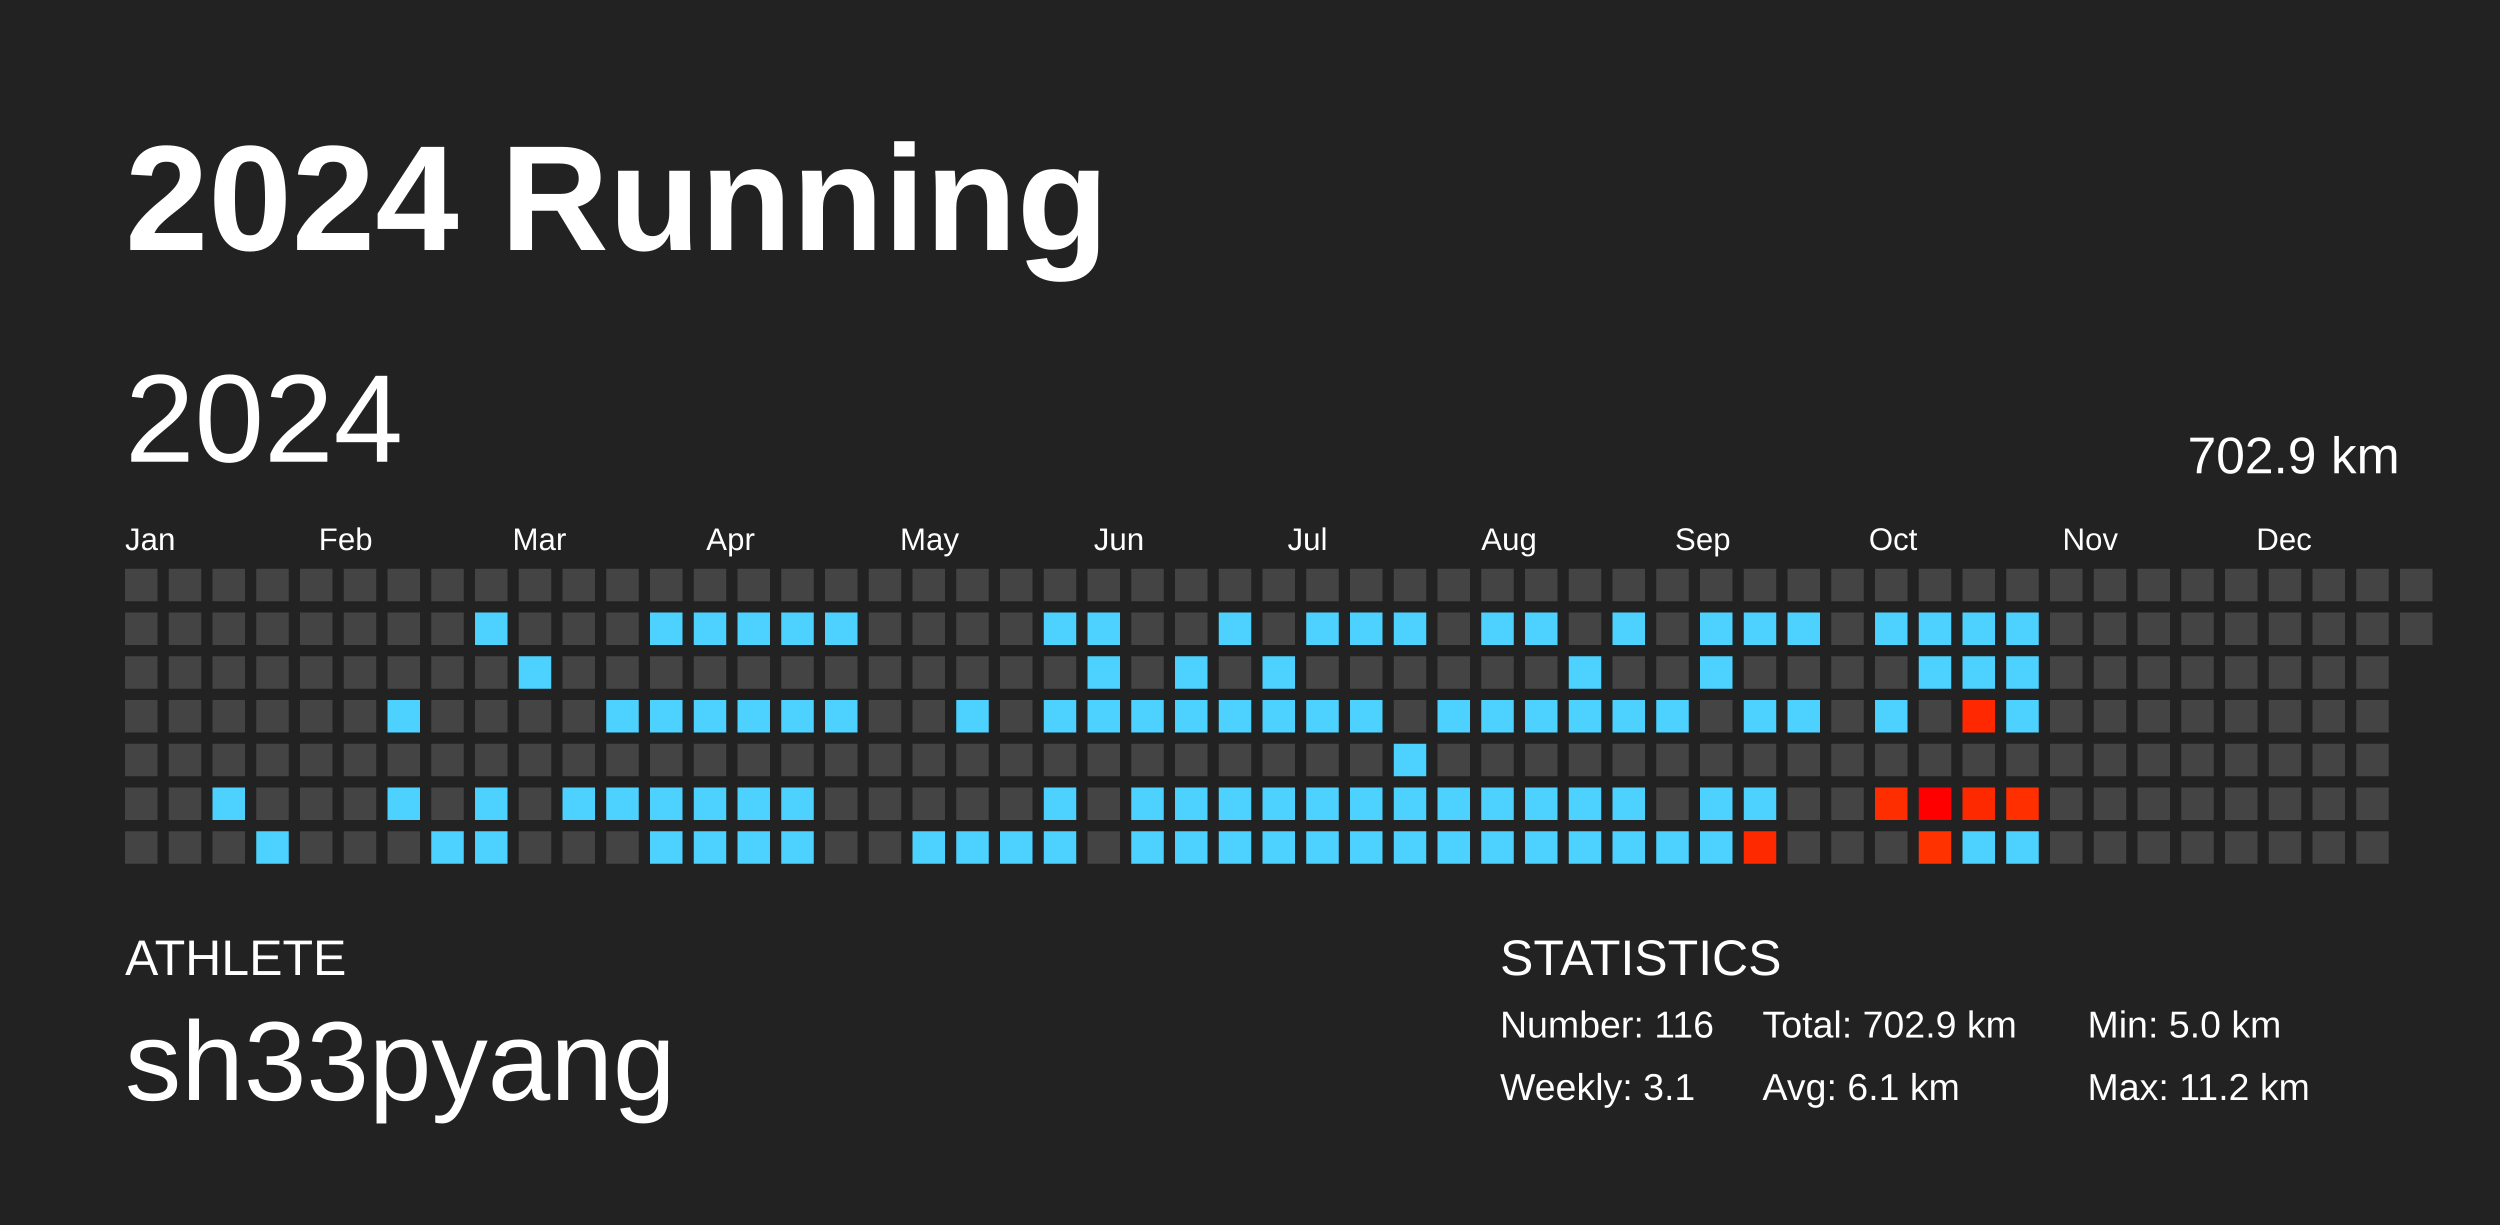
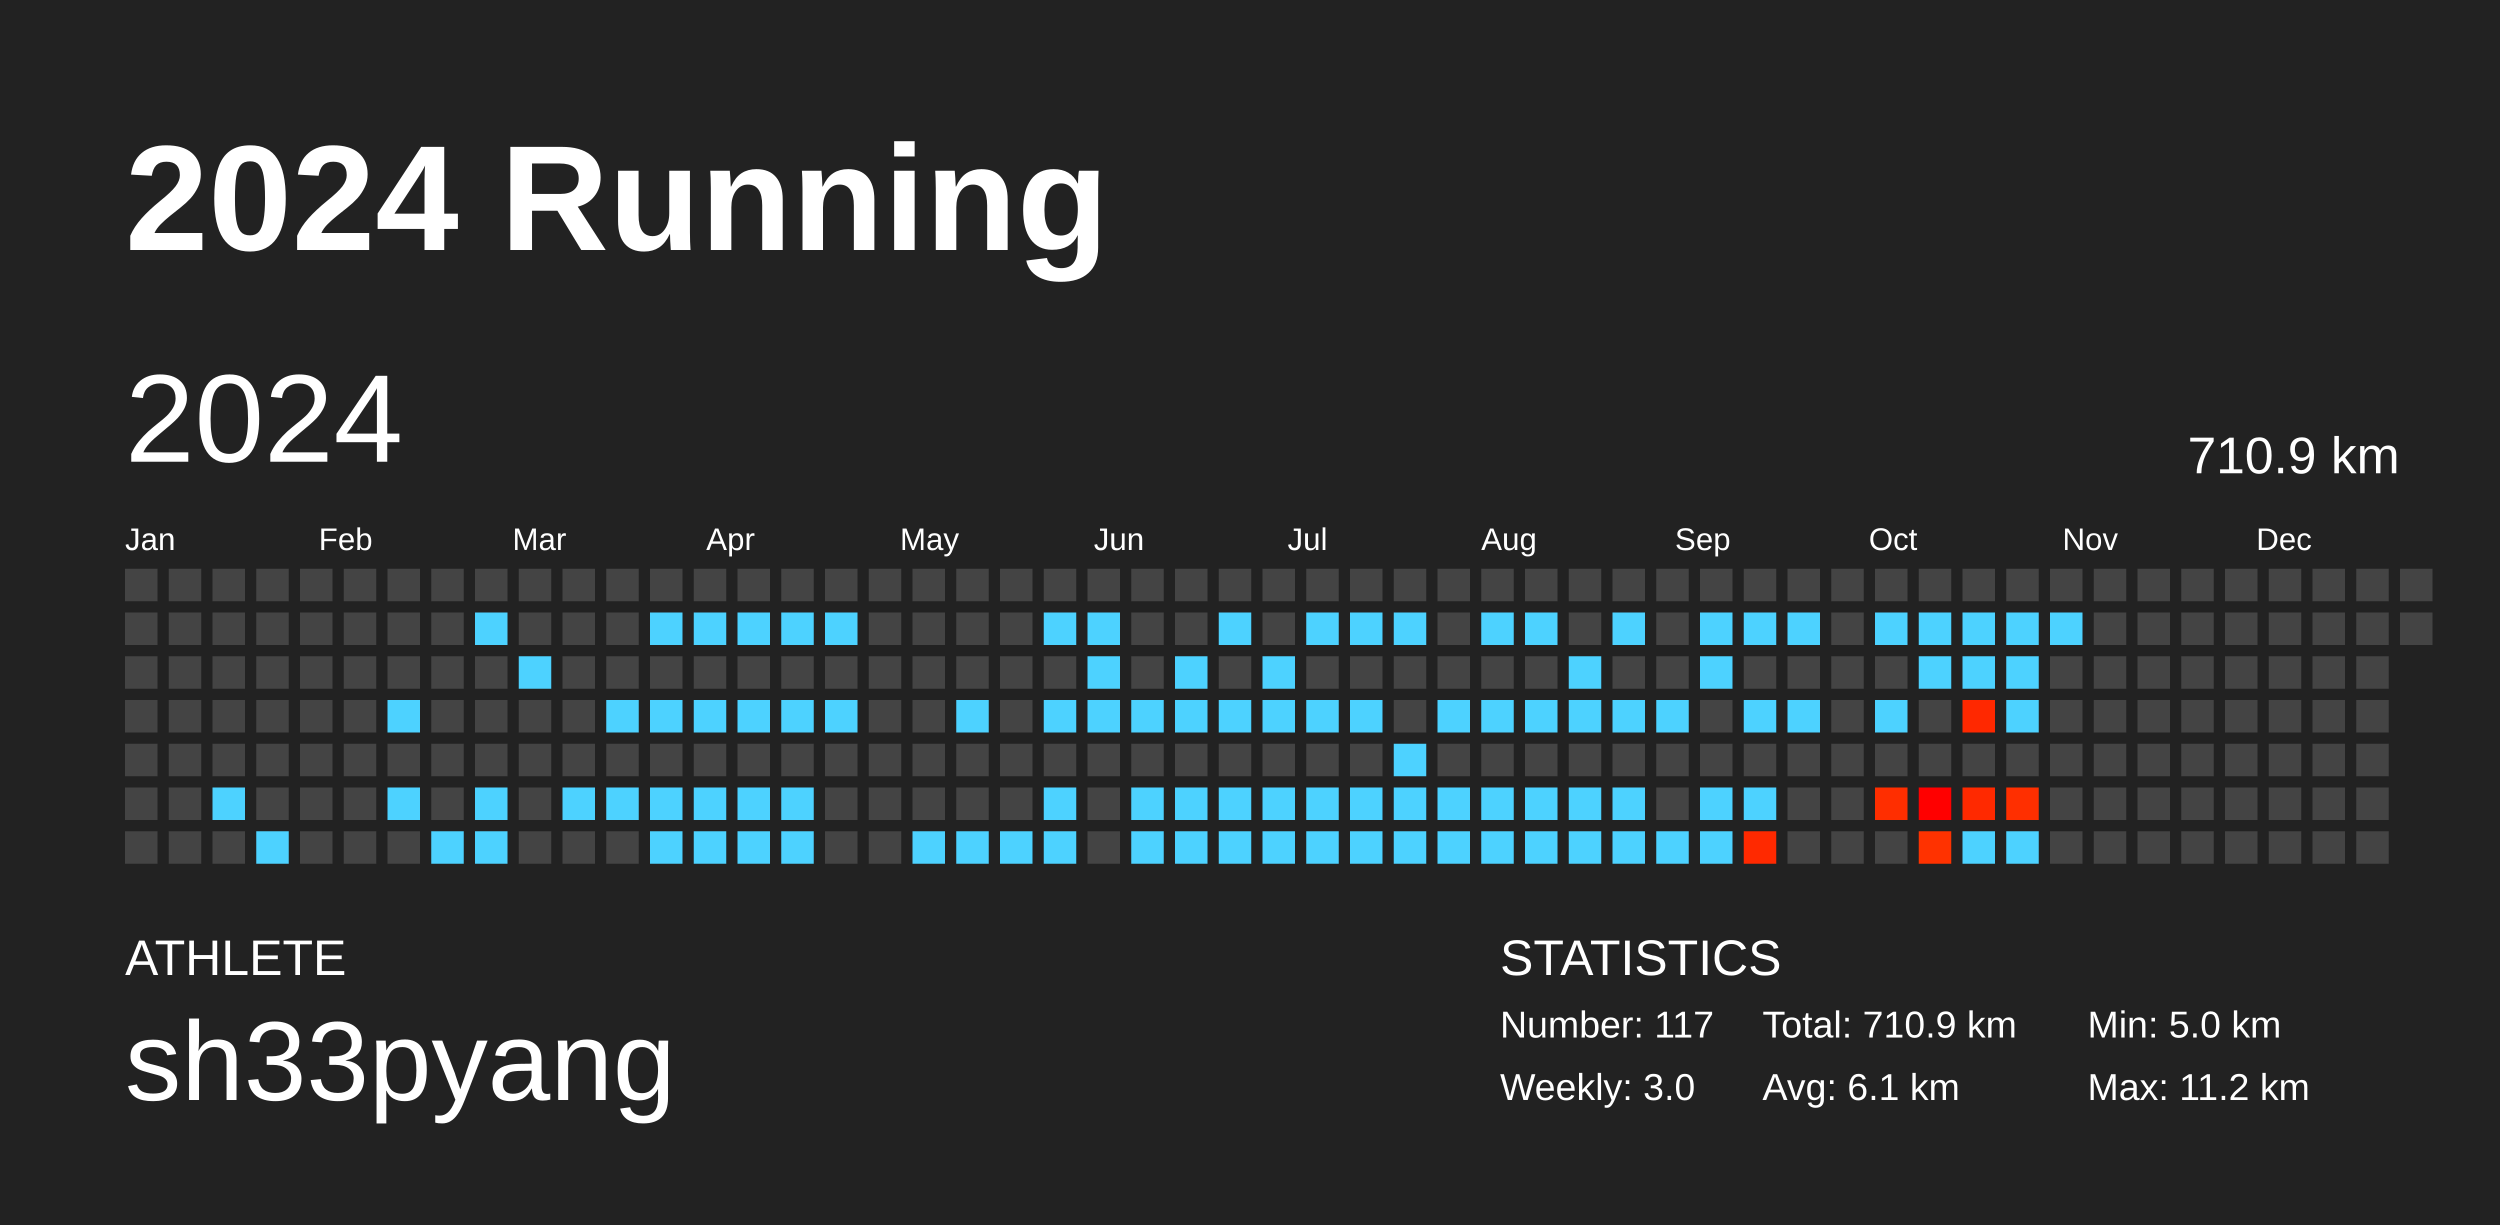
<svg xmlns="http://www.w3.org/2000/svg" baseProfile="full" height="98mm" version="1.1" viewBox="0,0,200,98" width="200mm">
  <defs />
  <rect fill="#222222" height="98" width="200" x="0" y="0" />
  <text fill="#FFFFFF" style="font-size:12px; font-family:Arial; font-weight:bold;" x="10" y="20">2024 Running</text>
  <text fill="#FFFFFF" style="font-size:4px; font-family:Arial" x="10" y="78">ATHLETE</text>
  <text fill="#FFFFFF" style="font-size:9px; font-family:Arial" x="10" y="88">sh33pyang</text>
  <text fill="#FFFFFF" style="font-size:4px; font-family:Arial" x="120" y="78">STATISTICS</text>
-   <text fill="#FFFFFF" style="font-size:3px; font-family:Arial" x="120" y="83">Number: 116</text>
-   <text fill="#FFFFFF" style="font-size:3px; font-family:Arial" x="120" y="88">Weekly: 3.1</text>
-   <text fill="#FFFFFF" style="font-size:3px; font-family:Arial" x="141" y="83">Total: 702.9 km</text>
+   <text fill="#FFFFFF" style="font-size:3px; font-family:Arial" x="120" y="83">Number: 117</text>
+   <text fill="#FFFFFF" style="font-size:3px; font-family:Arial" x="120" y="88">Weekly: 3.0</text>
+   <text fill="#FFFFFF" style="font-size:3px; font-family:Arial" x="141" y="83">Total: 710.9 km</text>
  <text fill="#FFFFFF" style="font-size:3px; font-family:Arial" x="141" y="88">Avg: 6.1 km</text>
  <text fill="#FFFFFF" style="font-size:3px; font-family:Arial" x="167" y="83">Min: 5.0 km</text>
  <text fill="#FFFFFF" style="font-size:3px; font-family:Arial" x="167" y="88">Max: 11.2 km</text>
  <text dominant-baseline="hanging" fill="#FFFFFF" style="font-size:10.0px; font-family:Arial;" x="10" y="30">2024</text>
-   <text dominant-baseline="hanging" fill="#FFFFFF" style="font-size:4.125px; font-family:Arial;" x="175" y="35">702.9 km</text>
+   <text dominant-baseline="hanging" fill="#FFFFFF" style="font-size:4.125px; font-family:Arial;" x="175" y="35">710.9 km</text>
  <text fill="#FFFFFF" style="font-size:2.5px; font-family:Arial" x="10.0" y="44">Jan</text>
  <text fill="#FFFFFF" style="font-size:2.5px; font-family:Arial" x="25.5" y="44">Feb</text>
  <text fill="#FFFFFF" style="font-size:2.5px; font-family:Arial" x="41.0" y="44">Mar</text>
  <text fill="#FFFFFF" style="font-size:2.5px; font-family:Arial" x="56.5" y="44">Apr</text>
  <text fill="#FFFFFF" style="font-size:2.5px; font-family:Arial" x="72.0" y="44">May</text>
  <text fill="#FFFFFF" style="font-size:2.5px; font-family:Arial" x="87.5" y="44">Jun</text>
  <text fill="#FFFFFF" style="font-size:2.5px; font-family:Arial" x="103.0" y="44">Jul</text>
  <text fill="#FFFFFF" style="font-size:2.5px; font-family:Arial" x="118.5" y="44">Aug</text>
  <text fill="#FFFFFF" style="font-size:2.5px; font-family:Arial" x="134.0" y="44">Sep</text>
  <text fill="#FFFFFF" style="font-size:2.5px; font-family:Arial" x="149.5" y="44">Oct</text>
  <text fill="#FFFFFF" style="font-size:2.5px; font-family:Arial" x="165.0" y="44">Nov</text>
  <text fill="#FFFFFF" style="font-size:2.5px; font-family:Arial" x="180.5" y="44">Dec</text>
  <rect fill="#444444" height="2.6" width="2.6" x="10.0" y="45.5" />
  <rect fill="#444444" height="2.6" width="2.6" x="10.0" y="49.0" />
  <rect fill="#444444" height="2.6" width="2.6" x="10.0" y="52.5" />
  <rect fill="#444444" height="2.6" width="2.6" x="10.0" y="56.0" />
  <rect fill="#444444" height="2.6" width="2.6" x="10.0" y="59.5" />
  <rect fill="#444444" height="2.6" width="2.6" x="10.0" y="63.0" />
  <rect fill="#444444" height="2.6" width="2.6" x="10.0" y="66.5" />
  <rect fill="#444444" height="2.6" width="2.6" x="13.5" y="45.5" />
  <rect fill="#444444" height="2.6" width="2.6" x="13.5" y="49.0" />
  <rect fill="#444444" height="2.6" width="2.6" x="13.5" y="52.5" />
  <rect fill="#444444" height="2.6" width="2.6" x="13.5" y="56.0" />
  <rect fill="#444444" height="2.6" width="2.6" x="13.5" y="59.5" />
  <rect fill="#444444" height="2.6" width="2.6" x="13.5" y="63.0" />
  <rect fill="#444444" height="2.6" width="2.6" x="13.5" y="66.5" />
  <rect fill="#444444" height="2.6" width="2.6" x="17.0" y="45.5" />
  <rect fill="#444444" height="2.6" width="2.6" x="17.0" y="49.0" />
  <rect fill="#444444" height="2.6" width="2.6" x="17.0" y="52.5" />
  <rect fill="#444444" height="2.6" width="2.6" x="17.0" y="56.0" />
  <rect fill="#444444" height="2.6" width="2.6" x="17.0" y="59.5" />
  <rect fill="#4dd2ff" height="2.6" width="2.6" x="17.0" y="63.0" />
  <rect fill="#444444" height="2.6" width="2.6" x="17.0" y="66.5" />
  <rect fill="#444444" height="2.6" width="2.6" x="20.5" y="45.5" />
  <rect fill="#444444" height="2.6" width="2.6" x="20.5" y="49.0" />
  <rect fill="#444444" height="2.6" width="2.6" x="20.5" y="52.5" />
  <rect fill="#444444" height="2.6" width="2.6" x="20.5" y="56.0" />
  <rect fill="#444444" height="2.6" width="2.6" x="20.5" y="59.5" />
  <rect fill="#444444" height="2.6" width="2.6" x="20.5" y="63.0" />
  <rect fill="#4dd2ff" height="2.6" width="2.6" x="20.5" y="66.5" />
  <rect fill="#444444" height="2.6" width="2.6" x="24.0" y="45.5" />
  <rect fill="#444444" height="2.6" width="2.6" x="24.0" y="49.0" />
  <rect fill="#444444" height="2.6" width="2.6" x="24.0" y="52.5" />
  <rect fill="#444444" height="2.6" width="2.6" x="24.0" y="56.0" />
  <rect fill="#444444" height="2.6" width="2.6" x="24.0" y="59.5" />
  <rect fill="#444444" height="2.6" width="2.6" x="24.0" y="63.0" />
  <rect fill="#444444" height="2.6" width="2.6" x="24.0" y="66.5" />
  <rect fill="#444444" height="2.6" width="2.6" x="27.5" y="45.5" />
  <rect fill="#444444" height="2.6" width="2.6" x="27.5" y="49.0" />
  <rect fill="#444444" height="2.6" width="2.6" x="27.5" y="52.5" />
  <rect fill="#444444" height="2.6" width="2.6" x="27.5" y="56.0" />
  <rect fill="#444444" height="2.6" width="2.6" x="27.5" y="59.5" />
  <rect fill="#444444" height="2.6" width="2.6" x="27.5" y="63.0" />
  <rect fill="#444444" height="2.6" width="2.6" x="27.5" y="66.5" />
  <rect fill="#444444" height="2.6" width="2.6" x="31.0" y="45.5" />
  <rect fill="#444444" height="2.6" width="2.6" x="31.0" y="49.0" />
  <rect fill="#444444" height="2.6" width="2.6" x="31.0" y="52.5" />
  <rect fill="#4dd2ff" height="2.6" width="2.6" x="31.0" y="56.0" />
  <rect fill="#444444" height="2.6" width="2.6" x="31.0" y="59.5" />
  <rect fill="#4dd2ff" height="2.6" width="2.6" x="31.0" y="63.0" />
  <rect fill="#444444" height="2.6" width="2.6" x="31.0" y="66.5" />
  <rect fill="#444444" height="2.6" width="2.6" x="34.5" y="45.5" />
  <rect fill="#444444" height="2.6" width="2.6" x="34.5" y="49.0" />
  <rect fill="#444444" height="2.6" width="2.6" x="34.5" y="52.5" />
  <rect fill="#444444" height="2.6" width="2.6" x="34.5" y="56.0" />
  <rect fill="#444444" height="2.6" width="2.6" x="34.5" y="59.5" />
  <rect fill="#444444" height="2.6" width="2.6" x="34.5" y="63.0" />
  <rect fill="#4dd2ff" height="2.6" width="2.6" x="34.5" y="66.5" />
  <rect fill="#444444" height="2.6" width="2.6" x="38.0" y="45.5" />
  <rect fill="#4dd2ff" height="2.6" width="2.6" x="38.0" y="49.0" />
  <rect fill="#444444" height="2.6" width="2.6" x="38.0" y="52.5" />
  <rect fill="#444444" height="2.6" width="2.6" x="38.0" y="56.0" />
  <rect fill="#444444" height="2.6" width="2.6" x="38.0" y="59.5" />
  <rect fill="#4dd2ff" height="2.6" width="2.6" x="38.0" y="63.0" />
  <rect fill="#4dd2ff" height="2.6" width="2.6" x="38.0" y="66.5" />
  <rect fill="#444444" height="2.6" width="2.6" x="41.5" y="45.5" />
  <rect fill="#444444" height="2.6" width="2.6" x="41.5" y="49.0" />
  <rect fill="#4dd2ff" height="2.6" width="2.6" x="41.5" y="52.5" />
  <rect fill="#444444" height="2.6" width="2.6" x="41.5" y="56.0" />
  <rect fill="#444444" height="2.6" width="2.6" x="41.5" y="59.5" />
  <rect fill="#444444" height="2.6" width="2.6" x="41.5" y="63.0" />
  <rect fill="#444444" height="2.6" width="2.6" x="41.5" y="66.5" />
  <rect fill="#444444" height="2.6" width="2.6" x="45.0" y="45.5" />
  <rect fill="#444444" height="2.6" width="2.6" x="45.0" y="49.0" />
  <rect fill="#444444" height="2.6" width="2.6" x="45.0" y="52.5" />
  <rect fill="#444444" height="2.6" width="2.6" x="45.0" y="56.0" />
  <rect fill="#444444" height="2.6" width="2.6" x="45.0" y="59.5" />
  <rect fill="#4dd2ff" height="2.6" width="2.6" x="45.0" y="63.0" />
  <rect fill="#444444" height="2.6" width="2.6" x="45.0" y="66.5" />
  <rect fill="#444444" height="2.6" width="2.6" x="48.5" y="45.5" />
  <rect fill="#444444" height="2.6" width="2.6" x="48.5" y="49.0" />
  <rect fill="#444444" height="2.6" width="2.6" x="48.5" y="52.5" />
  <rect fill="#4dd2ff" height="2.6" width="2.6" x="48.5" y="56.0" />
  <rect fill="#444444" height="2.6" width="2.6" x="48.5" y="59.5" />
  <rect fill="#4dd2ff" height="2.6" width="2.6" x="48.5" y="63.0" />
  <rect fill="#444444" height="2.6" width="2.6" x="48.5" y="66.5" />
  <rect fill="#444444" height="2.6" width="2.6" x="52.0" y="45.5" />
  <rect fill="#4dd2ff" height="2.6" width="2.6" x="52.0" y="49.0" />
  <rect fill="#444444" height="2.6" width="2.6" x="52.0" y="52.5" />
  <rect fill="#4dd2ff" height="2.6" width="2.6" x="52.0" y="56.0" />
  <rect fill="#444444" height="2.6" width="2.6" x="52.0" y="59.5" />
  <rect fill="#4dd2ff" height="2.6" width="2.6" x="52.0" y="63.0" />
  <rect fill="#4dd2ff" height="2.6" width="2.6" x="52.0" y="66.5" />
  <rect fill="#444444" height="2.6" width="2.6" x="55.5" y="45.5" />
  <rect fill="#4dd2ff" height="2.6" width="2.6" x="55.5" y="49.0" />
  <rect fill="#444444" height="2.6" width="2.6" x="55.5" y="52.5" />
  <rect fill="#4dd2ff" height="2.6" width="2.6" x="55.5" y="56.0" />
  <rect fill="#444444" height="2.6" width="2.6" x="55.5" y="59.5" />
  <rect fill="#4dd2ff" height="2.6" width="2.6" x="55.5" y="63.0" />
  <rect fill="#4dd2ff" height="2.6" width="2.6" x="55.5" y="66.5" />
  <rect fill="#444444" height="2.6" width="2.6" x="59.0" y="45.5" />
  <rect fill="#4dd2ff" height="2.6" width="2.6" x="59.0" y="49.0" />
  <rect fill="#444444" height="2.6" width="2.6" x="59.0" y="52.5" />
  <rect fill="#4dd2ff" height="2.6" width="2.6" x="59.0" y="56.0" />
  <rect fill="#444444" height="2.6" width="2.6" x="59.0" y="59.5" />
  <rect fill="#4dd2ff" height="2.6" width="2.6" x="59.0" y="63.0" />
  <rect fill="#4dd2ff" height="2.6" width="2.6" x="59.0" y="66.5" />
  <rect fill="#444444" height="2.6" width="2.6" x="62.5" y="45.5" />
  <rect fill="#4dd2ff" height="2.6" width="2.6" x="62.5" y="49.0" />
  <rect fill="#444444" height="2.6" width="2.6" x="62.5" y="52.5" />
  <rect fill="#4dd2ff" height="2.6" width="2.6" x="62.5" y="56.0" />
  <rect fill="#444444" height="2.6" width="2.6" x="62.5" y="59.5" />
  <rect fill="#4dd2ff" height="2.6" width="2.6" x="62.5" y="63.0" />
  <rect fill="#4dd2ff" height="2.6" width="2.6" x="62.5" y="66.5" />
  <rect fill="#444444" height="2.6" width="2.6" x="66.0" y="45.5" />
  <rect fill="#4dd2ff" height="2.6" width="2.6" x="66.0" y="49.0" />
  <rect fill="#444444" height="2.6" width="2.6" x="66.0" y="52.5" />
  <rect fill="#4dd2ff" height="2.6" width="2.6" x="66.0" y="56.0" />
  <rect fill="#444444" height="2.6" width="2.6" x="66.0" y="59.5" />
  <rect fill="#444444" height="2.6" width="2.6" x="66.0" y="63.0" />
  <rect fill="#444444" height="2.6" width="2.6" x="66.0" y="66.5" />
  <rect fill="#444444" height="2.6" width="2.6" x="69.5" y="45.5" />
  <rect fill="#444444" height="2.6" width="2.6" x="69.5" y="49.0" />
  <rect fill="#444444" height="2.6" width="2.6" x="69.5" y="52.5" />
  <rect fill="#444444" height="2.6" width="2.6" x="69.5" y="56.0" />
  <rect fill="#444444" height="2.6" width="2.6" x="69.5" y="59.5" />
  <rect fill="#444444" height="2.6" width="2.6" x="69.5" y="63.0" />
  <rect fill="#444444" height="2.6" width="2.6" x="69.5" y="66.5" />
  <rect fill="#444444" height="2.6" width="2.6" x="73.0" y="45.5" />
  <rect fill="#444444" height="2.6" width="2.6" x="73.0" y="49.0" />
  <rect fill="#444444" height="2.6" width="2.6" x="73.0" y="52.5" />
  <rect fill="#444444" height="2.6" width="2.6" x="73.0" y="56.0" />
  <rect fill="#444444" height="2.6" width="2.6" x="73.0" y="59.5" />
  <rect fill="#444444" height="2.6" width="2.6" x="73.0" y="63.0" />
  <rect fill="#4dd2ff" height="2.6" width="2.6" x="73.0" y="66.5" />
  <rect fill="#444444" height="2.6" width="2.6" x="76.5" y="45.5" />
  <rect fill="#444444" height="2.6" width="2.6" x="76.5" y="49.0" />
  <rect fill="#444444" height="2.6" width="2.6" x="76.5" y="52.5" />
  <rect fill="#4dd2ff" height="2.6" width="2.6" x="76.5" y="56.0" />
  <rect fill="#444444" height="2.6" width="2.6" x="76.5" y="59.5" />
  <rect fill="#444444" height="2.6" width="2.6" x="76.5" y="63.0" />
  <rect fill="#4dd2ff" height="2.6" width="2.6" x="76.5" y="66.5" />
  <rect fill="#444444" height="2.6" width="2.6" x="80.0" y="45.5" />
  <rect fill="#444444" height="2.6" width="2.6" x="80.0" y="49.0" />
  <rect fill="#444444" height="2.6" width="2.6" x="80.0" y="52.5" />
  <rect fill="#444444" height="2.6" width="2.6" x="80.0" y="56.0" />
  <rect fill="#444444" height="2.6" width="2.6" x="80.0" y="59.5" />
  <rect fill="#444444" height="2.6" width="2.6" x="80.0" y="63.0" />
  <rect fill="#4dd2ff" height="2.6" width="2.6" x="80.0" y="66.5" />
  <rect fill="#444444" height="2.6" width="2.6" x="83.5" y="45.5" />
  <rect fill="#4dd2ff" height="2.6" width="2.6" x="83.5" y="49.0" />
  <rect fill="#444444" height="2.6" width="2.6" x="83.5" y="52.5" />
  <rect fill="#4dd2ff" height="2.6" width="2.6" x="83.5" y="56.0" />
  <rect fill="#444444" height="2.6" width="2.6" x="83.5" y="59.5" />
  <rect fill="#4dd2ff" height="2.6" width="2.6" x="83.5" y="63.0" />
  <rect fill="#4dd2ff" height="2.6" width="2.6" x="83.5" y="66.5" />
  <rect fill="#444444" height="2.6" width="2.6" x="87.0" y="45.5" />
  <rect fill="#4dd2ff" height="2.6" width="2.6" x="87.0" y="49.0" />
  <rect fill="#4dd2ff" height="2.6" width="2.6" x="87.0" y="52.5" />
  <rect fill="#4dd2ff" height="2.6" width="2.6" x="87.0" y="56.0" />
  <rect fill="#444444" height="2.6" width="2.6" x="87.0" y="59.5" />
  <rect fill="#444444" height="2.6" width="2.6" x="87.0" y="63.0" />
  <rect fill="#444444" height="2.6" width="2.6" x="87.0" y="66.5" />
  <rect fill="#444444" height="2.6" width="2.6" x="90.5" y="45.5" />
  <rect fill="#444444" height="2.6" width="2.6" x="90.5" y="49.0" />
  <rect fill="#444444" height="2.6" width="2.6" x="90.5" y="52.5" />
  <rect fill="#4dd2ff" height="2.6" width="2.6" x="90.5" y="56.0" />
  <rect fill="#444444" height="2.6" width="2.6" x="90.5" y="59.5" />
  <rect fill="#4dd2ff" height="2.6" width="2.6" x="90.5" y="63.0" />
  <rect fill="#4dd2ff" height="2.6" width="2.6" x="90.5" y="66.5" />
  <rect fill="#444444" height="2.6" width="2.6" x="94.0" y="45.5" />
  <rect fill="#444444" height="2.6" width="2.6" x="94.0" y="49.0" />
  <rect fill="#4dd2ff" height="2.6" width="2.6" x="94.0" y="52.5" />
  <rect fill="#4dd2ff" height="2.6" width="2.6" x="94.0" y="56.0" />
  <rect fill="#444444" height="2.6" width="2.6" x="94.0" y="59.5" />
  <rect fill="#4dd2ff" height="2.6" width="2.6" x="94.0" y="63.0" />
  <rect fill="#4dd2ff" height="2.6" width="2.6" x="94.0" y="66.5" />
  <rect fill="#444444" height="2.6" width="2.6" x="97.5" y="45.5" />
  <rect fill="#4dd2ff" height="2.6" width="2.6" x="97.5" y="49.0" />
  <rect fill="#444444" height="2.6" width="2.6" x="97.5" y="52.5" />
  <rect fill="#4dd2ff" height="2.6" width="2.6" x="97.5" y="56.0" />
  <rect fill="#444444" height="2.6" width="2.6" x="97.5" y="59.5" />
  <rect fill="#4dd2ff" height="2.6" width="2.6" x="97.5" y="63.0" />
  <rect fill="#4dd2ff" height="2.6" width="2.6" x="97.5" y="66.5" />
  <rect fill="#444444" height="2.6" width="2.6" x="101.0" y="45.5" />
  <rect fill="#444444" height="2.6" width="2.6" x="101.0" y="49.0" />
  <rect fill="#4dd2ff" height="2.6" width="2.6" x="101.0" y="52.5" />
  <rect fill="#4dd2ff" height="2.6" width="2.6" x="101.0" y="56.0" />
  <rect fill="#444444" height="2.6" width="2.6" x="101.0" y="59.5" />
  <rect fill="#4dd2ff" height="2.6" width="2.6" x="101.0" y="63.0" />
  <rect fill="#4dd2ff" height="2.6" width="2.6" x="101.0" y="66.5" />
  <rect fill="#444444" height="2.6" width="2.6" x="104.5" y="45.5" />
  <rect fill="#4dd2ff" height="2.6" width="2.6" x="104.5" y="49.0" />
  <rect fill="#444444" height="2.6" width="2.6" x="104.5" y="52.5" />
  <rect fill="#4dd2ff" height="2.6" width="2.6" x="104.5" y="56.0" />
  <rect fill="#444444" height="2.6" width="2.6" x="104.5" y="59.5" />
  <rect fill="#4dd2ff" height="2.6" width="2.6" x="104.5" y="63.0" />
  <rect fill="#4dd2ff" height="2.6" width="2.6" x="104.5" y="66.5" />
  <rect fill="#444444" height="2.6" width="2.6" x="108.0" y="45.5" />
  <rect fill="#4dd2ff" height="2.6" width="2.6" x="108.0" y="49.0" />
  <rect fill="#444444" height="2.6" width="2.6" x="108.0" y="52.5" />
  <rect fill="#4dd2ff" height="2.6" width="2.6" x="108.0" y="56.0" />
  <rect fill="#444444" height="2.6" width="2.6" x="108.0" y="59.5" />
  <rect fill="#4dd2ff" height="2.6" width="2.6" x="108.0" y="63.0" />
  <rect fill="#4dd2ff" height="2.6" width="2.6" x="108.0" y="66.5" />
  <rect fill="#444444" height="2.6" width="2.6" x="111.5" y="45.5" />
  <rect fill="#4dd2ff" height="2.6" width="2.6" x="111.5" y="49.0" />
  <rect fill="#444444" height="2.6" width="2.6" x="111.5" y="52.5" />
  <rect fill="#444444" height="2.6" width="2.6" x="111.5" y="56.0" />
  <rect fill="#4dd2ff" height="2.6" width="2.6" x="111.5" y="59.5" />
  <rect fill="#4dd2ff" height="2.6" width="2.6" x="111.5" y="63.0" />
  <rect fill="#4dd2ff" height="2.6" width="2.6" x="111.5" y="66.5" />
  <rect fill="#444444" height="2.6" width="2.6" x="115.0" y="45.5" />
  <rect fill="#444444" height="2.6" width="2.6" x="115.0" y="49.0" />
  <rect fill="#444444" height="2.6" width="2.6" x="115.0" y="52.5" />
  <rect fill="#4dd2ff" height="2.6" width="2.6" x="115.0" y="56.0" />
  <rect fill="#444444" height="2.6" width="2.6" x="115.0" y="59.5" />
  <rect fill="#4dd2ff" height="2.6" width="2.6" x="115.0" y="63.0" />
  <rect fill="#4dd2ff" height="2.6" width="2.6" x="115.0" y="66.5" />
  <rect fill="#444444" height="2.6" width="2.6" x="118.5" y="45.5" />
  <rect fill="#4dd2ff" height="2.6" width="2.6" x="118.5" y="49.0" />
  <rect fill="#444444" height="2.6" width="2.6" x="118.5" y="52.5" />
  <rect fill="#4dd2ff" height="2.6" width="2.6" x="118.5" y="56.0" />
  <rect fill="#444444" height="2.6" width="2.6" x="118.5" y="59.5" />
  <rect fill="#4dd2ff" height="2.6" width="2.6" x="118.5" y="63.0" />
  <rect fill="#4dd2ff" height="2.6" width="2.6" x="118.5" y="66.5" />
  <rect fill="#444444" height="2.6" width="2.6" x="122.0" y="45.5" />
  <rect fill="#4dd2ff" height="2.6" width="2.6" x="122.0" y="49.0" />
  <rect fill="#444444" height="2.6" width="2.6" x="122.0" y="52.5" />
  <rect fill="#4dd2ff" height="2.6" width="2.6" x="122.0" y="56.0" />
  <rect fill="#444444" height="2.6" width="2.6" x="122.0" y="59.5" />
  <rect fill="#4dd2ff" height="2.6" width="2.6" x="122.0" y="63.0" />
  <rect fill="#4dd2ff" height="2.6" width="2.6" x="122.0" y="66.5" />
  <rect fill="#444444" height="2.6" width="2.6" x="125.5" y="45.5" />
  <rect fill="#444444" height="2.6" width="2.6" x="125.5" y="49.0" />
  <rect fill="#4dd2ff" height="2.6" width="2.6" x="125.5" y="52.5" />
  <rect fill="#4dd2ff" height="2.6" width="2.6" x="125.5" y="56.0" />
  <rect fill="#444444" height="2.6" width="2.6" x="125.5" y="59.5" />
  <rect fill="#4dd2ff" height="2.6" width="2.6" x="125.5" y="63.0" />
  <rect fill="#4dd2ff" height="2.6" width="2.6" x="125.5" y="66.5" />
  <rect fill="#444444" height="2.6" width="2.6" x="129.0" y="45.5" />
  <rect fill="#4dd2ff" height="2.6" width="2.6" x="129.0" y="49.0" />
  <rect fill="#444444" height="2.6" width="2.6" x="129.0" y="52.5" />
  <rect fill="#4dd2ff" height="2.6" width="2.6" x="129.0" y="56.0" />
  <rect fill="#444444" height="2.6" width="2.6" x="129.0" y="59.5" />
  <rect fill="#4dd2ff" height="2.6" width="2.6" x="129.0" y="63.0" />
  <rect fill="#4dd2ff" height="2.6" width="2.6" x="129.0" y="66.5" />
  <rect fill="#444444" height="2.6" width="2.6" x="132.5" y="45.5" />
  <rect fill="#444444" height="2.6" width="2.6" x="132.5" y="49.0" />
  <rect fill="#444444" height="2.6" width="2.6" x="132.5" y="52.5" />
  <rect fill="#4dd2ff" height="2.6" width="2.6" x="132.5" y="56.0" />
  <rect fill="#444444" height="2.6" width="2.6" x="132.5" y="59.5" />
  <rect fill="#444444" height="2.6" width="2.6" x="132.5" y="63.0" />
  <rect fill="#4dd2ff" height="2.6" width="2.6" x="132.5" y="66.5" />
  <rect fill="#444444" height="2.6" width="2.6" x="136.0" y="45.5" />
  <rect fill="#4dd2ff" height="2.6" width="2.6" x="136.0" y="49.0" />
  <rect fill="#4dd2ff" height="2.6" width="2.6" x="136.0" y="52.5" />
  <rect fill="#444444" height="2.6" width="2.6" x="136.0" y="56.0" />
  <rect fill="#444444" height="2.6" width="2.6" x="136.0" y="59.5" />
  <rect fill="#4dd2ff" height="2.6" width="2.6" x="136.0" y="63.0" />
  <rect fill="#4dd2ff" height="2.6" width="2.6" x="136.0" y="66.5" />
  <rect fill="#444444" height="2.6" width="2.6" x="139.5" y="45.5" />
  <rect fill="#4dd2ff" height="2.6" width="2.6" x="139.5" y="49.0" />
  <rect fill="#444444" height="2.6" width="2.6" x="139.5" y="52.5" />
  <rect fill="#4dd2ff" height="2.6" width="2.6" x="139.5" y="56.0" />
  <rect fill="#444444" height="2.6" width="2.6" x="139.5" y="59.5" />
  <rect fill="#4dd2ff" height="2.6" width="2.6" x="139.5" y="63.0" />
  <rect fill="#ff2900" height="2.6" width="2.6" x="139.5" y="66.5" />
  <rect fill="#444444" height="2.6" width="2.6" x="143.0" y="45.5" />
  <rect fill="#4dd2ff" height="2.6" width="2.6" x="143.0" y="49.0" />
  <rect fill="#444444" height="2.6" width="2.6" x="143.0" y="52.5" />
  <rect fill="#4dd2ff" height="2.6" width="2.6" x="143.0" y="56.0" />
  <rect fill="#444444" height="2.6" width="2.6" x="143.0" y="59.5" />
  <rect fill="#444444" height="2.6" width="2.6" x="143.0" y="63.0" />
  <rect fill="#444444" height="2.6" width="2.6" x="143.0" y="66.5" />
  <rect fill="#444444" height="2.6" width="2.6" x="146.5" y="45.5" />
  <rect fill="#444444" height="2.6" width="2.6" x="146.5" y="49.0" />
  <rect fill="#444444" height="2.6" width="2.6" x="146.5" y="52.5" />
  <rect fill="#444444" height="2.6" width="2.6" x="146.5" y="56.0" />
  <rect fill="#444444" height="2.6" width="2.6" x="146.5" y="59.5" />
  <rect fill="#444444" height="2.6" width="2.6" x="146.5" y="63.0" />
  <rect fill="#444444" height="2.6" width="2.6" x="146.5" y="66.5" />
  <rect fill="#444444" height="2.6" width="2.6" x="150.0" y="45.5" />
  <rect fill="#4dd2ff" height="2.6" width="2.6" x="150.0" y="49.0" />
  <rect fill="#444444" height="2.6" width="2.6" x="150.0" y="52.5" />
  <rect fill="#4dd2ff" height="2.6" width="2.6" x="150.0" y="56.0" />
  <rect fill="#444444" height="2.6" width="2.6" x="150.0" y="59.5" />
  <rect fill="#ff2e00" height="2.6" width="2.6" x="150.0" y="63.0" />
  <rect fill="#444444" height="2.6" width="2.6" x="150.0" y="66.5" />
  <rect fill="#444444" height="2.6" width="2.6" x="153.5" y="45.5" />
  <rect fill="#4dd2ff" height="2.6" width="2.6" x="153.5" y="49.0" />
  <rect fill="#4dd2ff" height="2.6" width="2.6" x="153.5" y="52.5" />
  <rect fill="#444444" height="2.6" width="2.6" x="153.5" y="56.0" />
  <rect fill="#444444" height="2.6" width="2.6" x="153.5" y="59.5" />
  <rect fill="#ff0000" height="2.6" width="2.6" x="153.5" y="63.0" />
  <rect fill="#ff3200" height="2.6" width="2.6" x="153.5" y="66.5" />
  <rect fill="#444444" height="2.6" width="2.6" x="157.0" y="45.5" />
  <rect fill="#4dd2ff" height="2.6" width="2.6" x="157.0" y="49.0" />
  <rect fill="#4dd2ff" height="2.6" width="2.6" x="157.0" y="52.5" />
  <rect fill="#ff2800" height="2.6" width="2.6" x="157.0" y="56.0" />
  <rect fill="#444444" height="2.6" width="2.6" x="157.0" y="59.5" />
  <rect fill="#ff2900" height="2.6" width="2.6" x="157.0" y="63.0" />
  <rect fill="#4dd2ff" height="2.6" width="2.6" x="157.0" y="66.5" />
  <rect fill="#444444" height="2.6" width="2.6" x="160.5" y="45.5" />
  <rect fill="#4dd2ff" height="2.6" width="2.6" x="160.5" y="49.0" />
  <rect fill="#4dd2ff" height="2.6" width="2.6" x="160.5" y="52.5" />
  <rect fill="#4dd2ff" height="2.6" width="2.6" x="160.5" y="56.0" />
  <rect fill="#444444" height="2.6" width="2.6" x="160.5" y="59.5" />
  <rect fill="#ff2f00" height="2.6" width="2.6" x="160.5" y="63.0" />
  <rect fill="#4dd2ff" height="2.6" width="2.6" x="160.5" y="66.5" />
  <rect fill="#444444" height="2.6" width="2.6" x="164.0" y="45.5" />
-   <rect fill="#444444" height="2.6" width="2.6" x="164.0" y="49.0" />
+   <rect fill="#4dd2ff" height="2.6" width="2.6" x="164.0" y="49.0" />
  <rect fill="#444444" height="2.6" width="2.6" x="164.0" y="52.5" />
  <rect fill="#444444" height="2.6" width="2.6" x="164.0" y="56.0" />
  <rect fill="#444444" height="2.6" width="2.6" x="164.0" y="59.5" />
  <rect fill="#444444" height="2.6" width="2.6" x="164.0" y="63.0" />
  <rect fill="#444444" height="2.6" width="2.6" x="164.0" y="66.5" />
  <rect fill="#444444" height="2.6" width="2.6" x="167.5" y="45.5" />
  <rect fill="#444444" height="2.6" width="2.6" x="167.5" y="49.0" />
  <rect fill="#444444" height="2.6" width="2.6" x="167.5" y="52.5" />
  <rect fill="#444444" height="2.6" width="2.6" x="167.5" y="56.0" />
  <rect fill="#444444" height="2.6" width="2.6" x="167.5" y="59.5" />
  <rect fill="#444444" height="2.6" width="2.6" x="167.5" y="63.0" />
  <rect fill="#444444" height="2.6" width="2.6" x="167.5" y="66.5" />
  <rect fill="#444444" height="2.6" width="2.6" x="171.0" y="45.5" />
  <rect fill="#444444" height="2.6" width="2.6" x="171.0" y="49.0" />
  <rect fill="#444444" height="2.6" width="2.6" x="171.0" y="52.5" />
  <rect fill="#444444" height="2.6" width="2.6" x="171.0" y="56.0" />
  <rect fill="#444444" height="2.6" width="2.6" x="171.0" y="59.5" />
  <rect fill="#444444" height="2.6" width="2.6" x="171.0" y="63.0" />
  <rect fill="#444444" height="2.6" width="2.6" x="171.0" y="66.5" />
  <rect fill="#444444" height="2.6" width="2.6" x="174.5" y="45.5" />
  <rect fill="#444444" height="2.6" width="2.6" x="174.5" y="49.0" />
  <rect fill="#444444" height="2.6" width="2.6" x="174.5" y="52.5" />
  <rect fill="#444444" height="2.6" width="2.6" x="174.5" y="56.0" />
  <rect fill="#444444" height="2.6" width="2.6" x="174.5" y="59.5" />
  <rect fill="#444444" height="2.6" width="2.6" x="174.5" y="63.0" />
  <rect fill="#444444" height="2.6" width="2.6" x="174.5" y="66.5" />
  <rect fill="#444444" height="2.6" width="2.6" x="178.0" y="45.5" />
  <rect fill="#444444" height="2.6" width="2.6" x="178.0" y="49.0" />
  <rect fill="#444444" height="2.6" width="2.6" x="178.0" y="52.5" />
  <rect fill="#444444" height="2.6" width="2.6" x="178.0" y="56.0" />
  <rect fill="#444444" height="2.6" width="2.6" x="178.0" y="59.5" />
  <rect fill="#444444" height="2.6" width="2.6" x="178.0" y="63.0" />
  <rect fill="#444444" height="2.6" width="2.6" x="178.0" y="66.5" />
  <rect fill="#444444" height="2.6" width="2.6" x="181.5" y="45.5" />
  <rect fill="#444444" height="2.6" width="2.6" x="181.5" y="49.0" />
  <rect fill="#444444" height="2.6" width="2.6" x="181.5" y="52.5" />
  <rect fill="#444444" height="2.6" width="2.6" x="181.5" y="56.0" />
  <rect fill="#444444" height="2.6" width="2.6" x="181.5" y="59.5" />
  <rect fill="#444444" height="2.6" width="2.6" x="181.5" y="63.0" />
  <rect fill="#444444" height="2.6" width="2.6" x="181.5" y="66.5" />
  <rect fill="#444444" height="2.6" width="2.6" x="185.0" y="45.5" />
  <rect fill="#444444" height="2.6" width="2.6" x="185.0" y="49.0" />
  <rect fill="#444444" height="2.6" width="2.6" x="185.0" y="52.5" />
  <rect fill="#444444" height="2.6" width="2.6" x="185.0" y="56.0" />
  <rect fill="#444444" height="2.6" width="2.6" x="185.0" y="59.5" />
  <rect fill="#444444" height="2.6" width="2.6" x="185.0" y="63.0" />
  <rect fill="#444444" height="2.6" width="2.6" x="185.0" y="66.5" />
  <rect fill="#444444" height="2.6" width="2.6" x="188.5" y="45.5" />
  <rect fill="#444444" height="2.6" width="2.6" x="188.5" y="49.0" />
  <rect fill="#444444" height="2.6" width="2.6" x="188.5" y="52.5" />
  <rect fill="#444444" height="2.6" width="2.6" x="188.5" y="56.0" />
  <rect fill="#444444" height="2.6" width="2.6" x="188.5" y="59.5" />
  <rect fill="#444444" height="2.6" width="2.6" x="188.5" y="63.0" />
  <rect fill="#444444" height="2.6" width="2.6" x="188.5" y="66.5" />
  <rect fill="#444444" height="2.6" width="2.6" x="192.0" y="45.5" />
  <rect fill="#444444" height="2.6" width="2.6" x="192.0" y="49.0" />
</svg>
